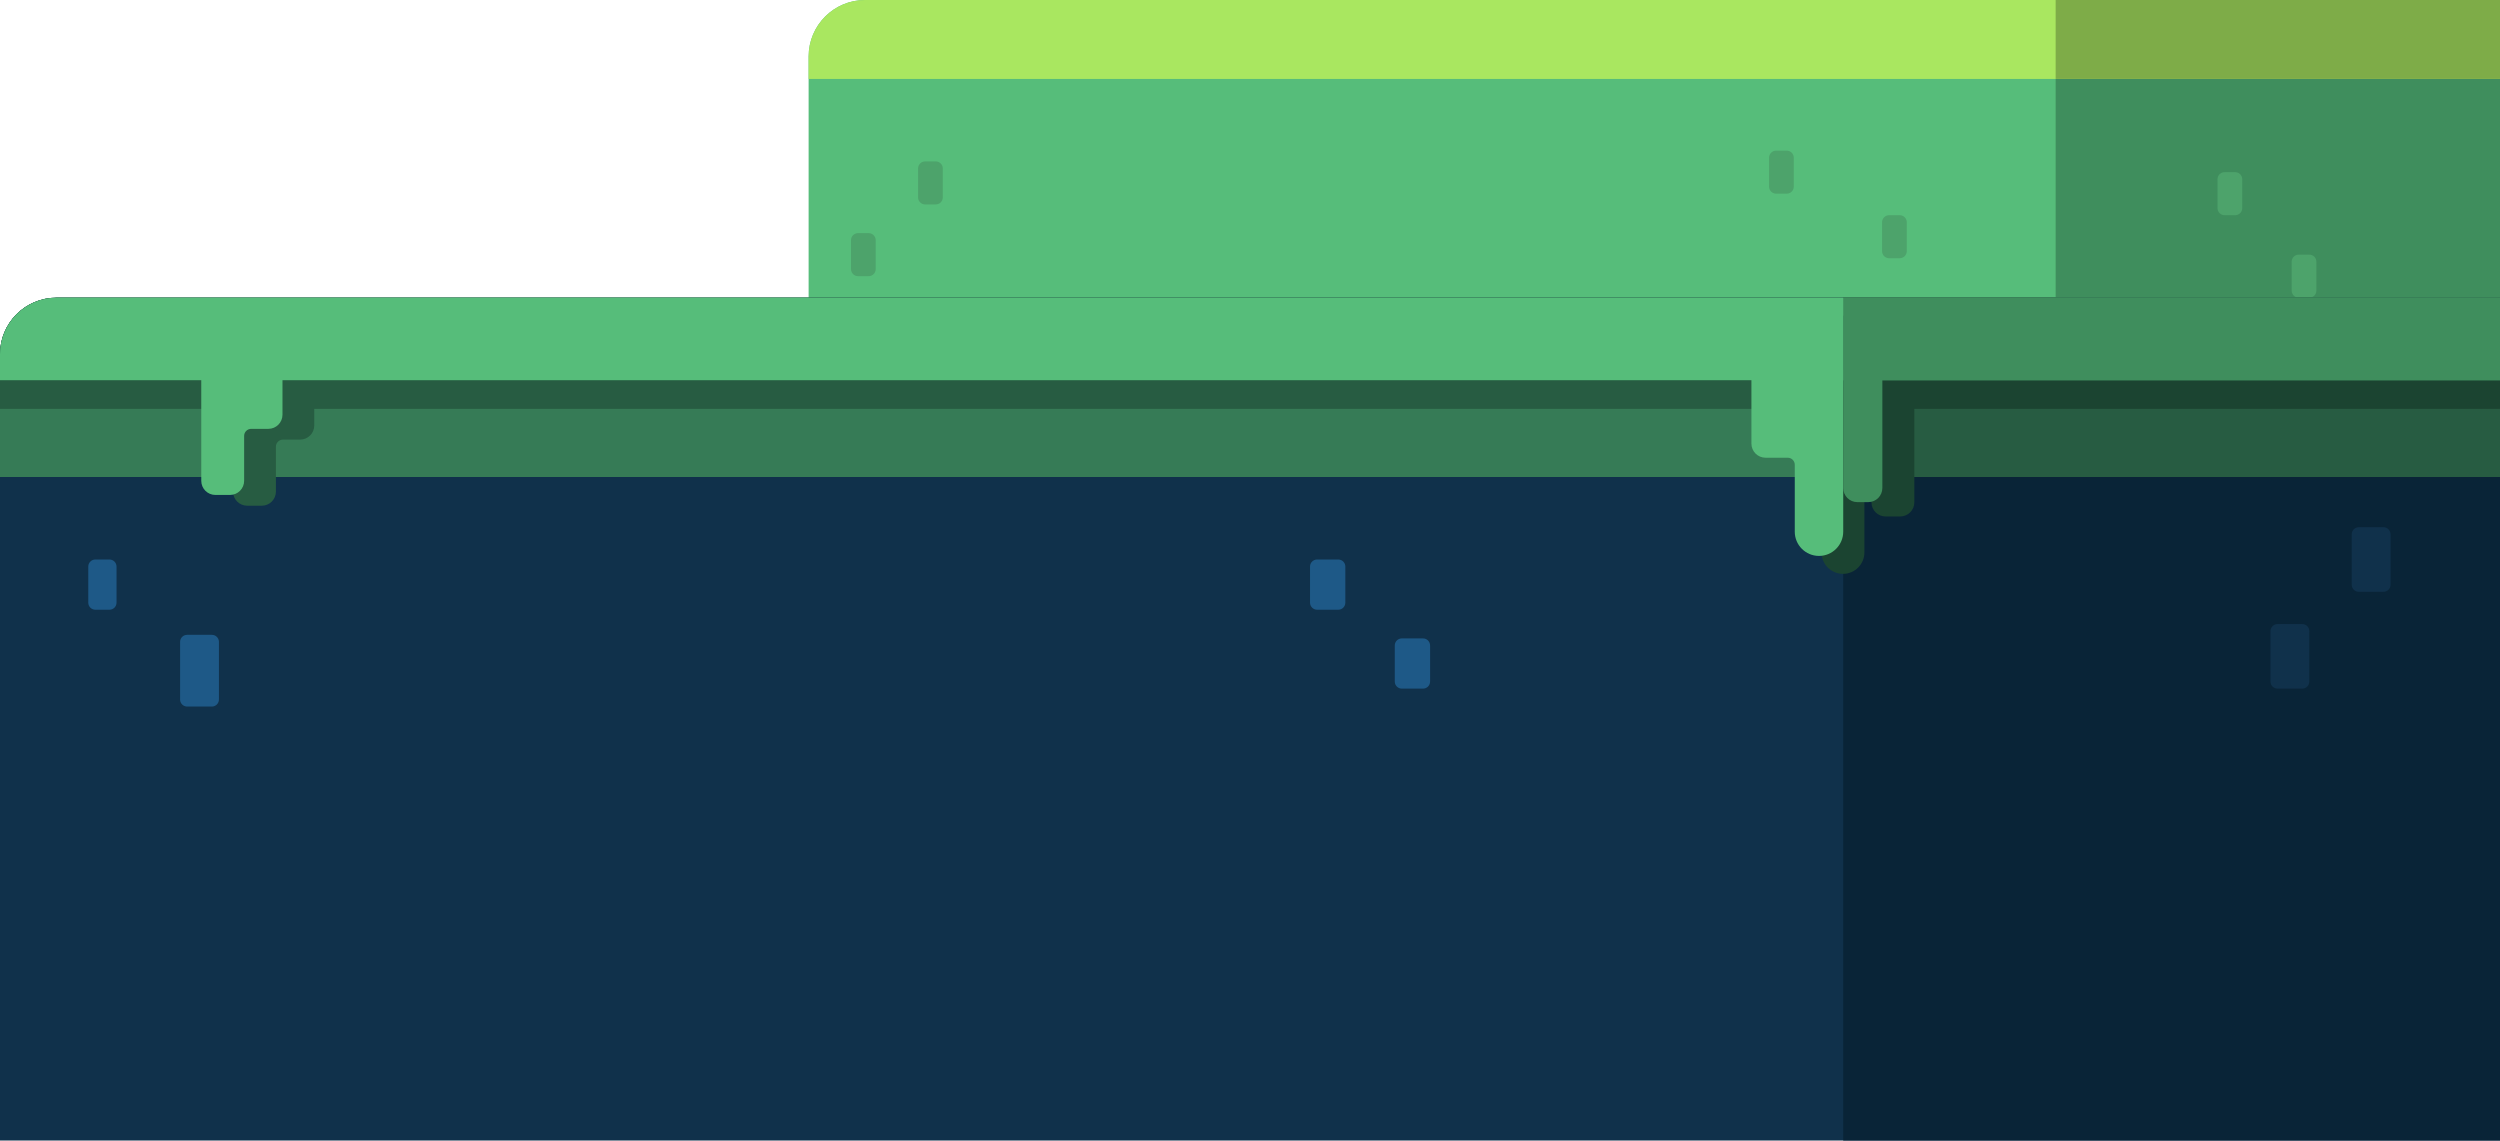
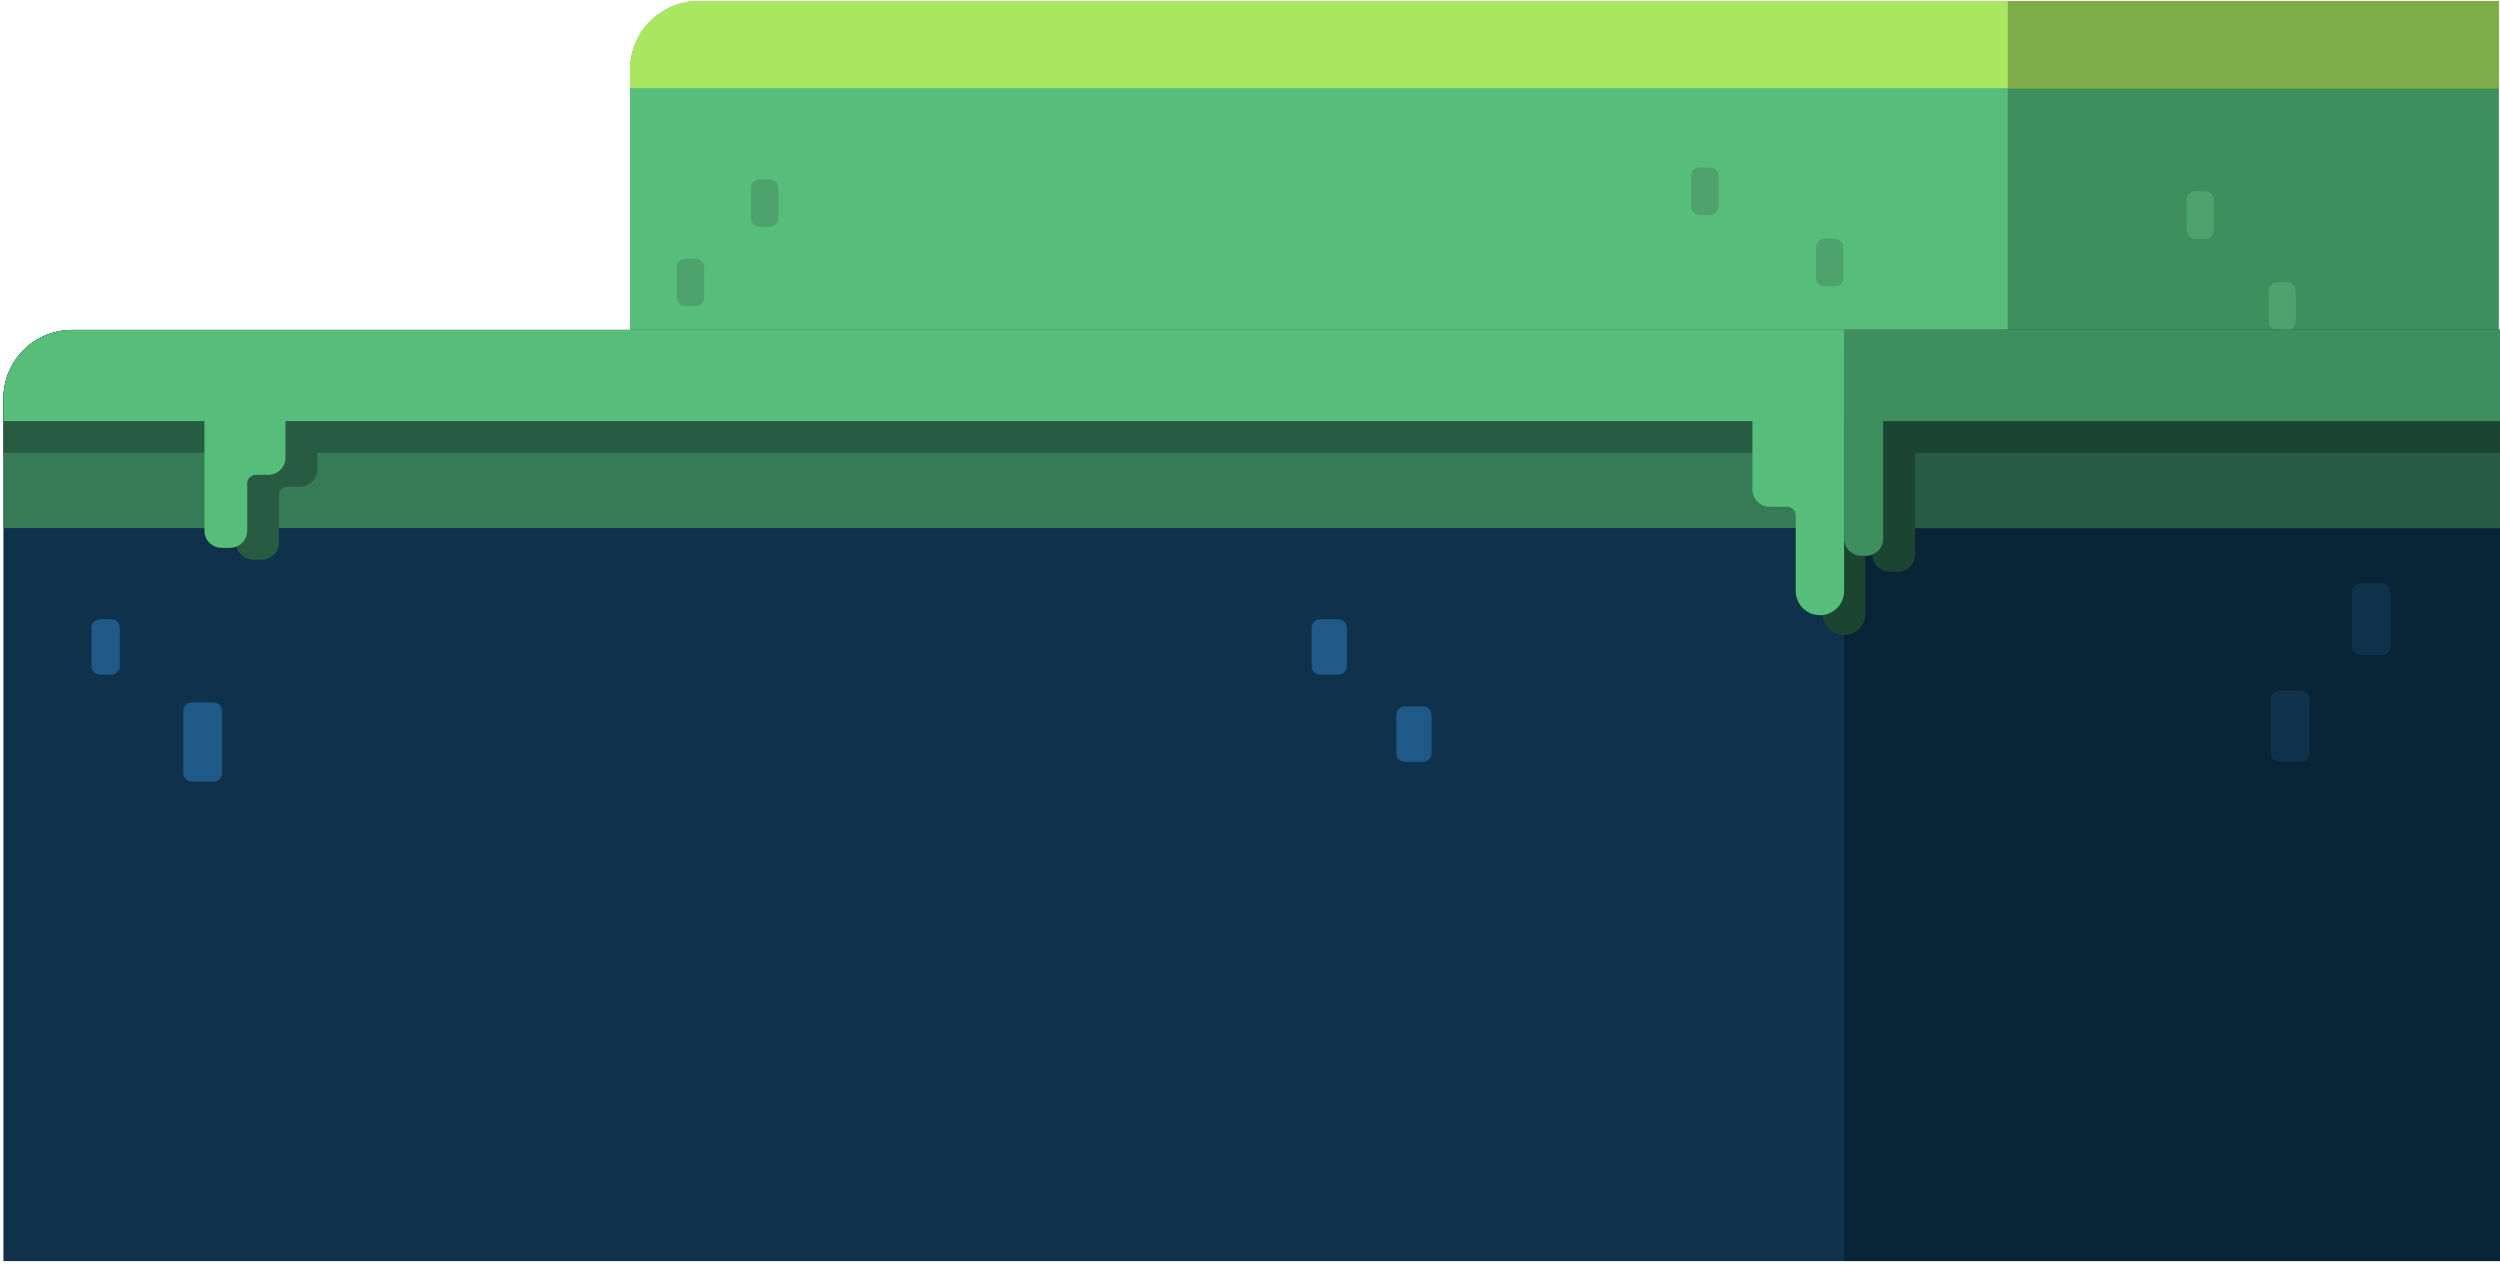
- <svg xmlns="http://www.w3.org/2000/svg" width="708" height="323" viewBox="0 0 708 323" fill="none">
-   <path d="M229 16C229 7.163 236.163 0 245 0H708V135.091H229V16Z" fill="#56BD7A" />
-   <path d="M582.161 0H708V135.091H582.161V0Z" fill="#3F8E5D" />
-   <rect x="628" y="48.755" width="7" height="12.189" rx="2" fill="#4DA36B" />
-   <rect x="649" y="72.116" width="7" height="12.189" rx="2" fill="#4DA36B" />
-   <rect width="7" height="12.189" rx="2" transform="matrix(-1 0 0 1 267 45.7075)" fill="#4DA36B" />
-   <rect width="7" height="12.189" rx="2" transform="matrix(-1 0 0 1 508 42.6604)" fill="#4DA36B" />
-   <rect width="7" height="12.189" rx="2" transform="matrix(-1 0 0 1 540 60.9434)" fill="#4DA36B" />
-   <rect width="7" height="12.189" rx="2" transform="matrix(-1 0 0 1 248 66.022)" fill="#4DA36B" />
-   <path d="M229 16C229 7.163 236.163 0 245 0H708V22.346H229V16Z" fill="#A9E760" />
-   <path d="M582.161 0H708V22.346H582.161V0Z" fill="#7EAC48" />
-   <path d="M0 100.305C0 91.469 7.163 84.305 16 84.305H708V323H0V100.305Z" fill="#10314B" />
-   <path d="M522 84.305H708V323H522V84.305Z" fill="#092437" />
-   <rect x="371" y="158.453" width="10" height="14.22" rx="2" fill="#1E5987" />
-   <rect x="395" y="180.799" width="10" height="14.22" rx="2" fill="#1E5987" />
-   <rect width="8" height="14.22" rx="2" transform="matrix(-1 0 0 1 33 158.453)" fill="#1E5987" />
-   <rect width="11" height="20.314" rx="2" transform="matrix(-1 0 0 1 62 179.783)" fill="#1E5987" />
-   <rect width="11" height="18.283" rx="2" transform="matrix(-1 0 0 1 677 149.311)" fill="#10314B" />
-   <rect width="11" height="18.283" rx="2" transform="matrix(-1 0 0 1 654 176.736)" fill="#10314B" />
-   <path d="M0 100.305C0 91.469 7.163 84.305 16 84.305H708V135.091H0V100.305Z" fill="#367B56" />
-   <path d="M522 84.305H708V135.091H522V84.305Z" fill="#275C42" />
-   <path d="M0 100.305C0 91.469 7.163 84.305 16 84.305H708V115.792H0V100.305Z" fill="#275C42" />
-   <path d="M522 84.305H708V115.792H522V84.305Z" fill="#1B4431" />
-   <path d="M528 156.446V109.698H505L513.562 113.721C514.965 114.38 515.861 115.791 515.861 117.341V134.704V156.446C515.861 159.798 518.578 162.516 521.931 162.516C525.283 162.516 528 159.798 528 156.446Z" fill="#1B4431" />
-   <path d="M530 142.264V93.447H553V102.651C553 104.86 551.209 106.651 549 106.651H544.139C543.034 106.651 542.139 107.546 542.139 108.651V142.264C542.139 144.473 540.348 146.264 538.139 146.264H534C531.791 146.264 530 144.473 530 142.264Z" fill="#1B4431" />
-   <path d="M66 139.217V107.667H89V120.497C89 122.706 87.209 124.497 85 124.497H80.139C79.034 124.497 78.139 125.393 78.139 126.497V139.217C78.139 141.426 76.348 143.217 74.139 143.217H70C67.791 143.217 66 141.426 66 139.217Z" fill="#275C42" />
-   <path d="M0 100.305C0 91.469 7.163 84.305 16 84.305H708V107.667H0V100.305Z" fill="#56BD7A" />
-   <path d="M522 84.305H708V107.667H522V84.305Z" fill="#3F8E5D" />
-   <path d="M522 150.576V104.62H496V125.625C496 127.834 497.791 129.625 500 129.625H506.278C507.382 129.625 508.278 130.52 508.278 131.625V150.576C508.278 154.365 511.35 157.437 515.139 157.437C518.928 157.437 522 154.365 522 150.576Z" fill="#56BD7A" />
-   <path d="M522 138.201V89.384H543V98.588C543 100.797 541.209 102.588 539 102.588H535.083C533.979 102.588 533.083 103.484 533.083 104.588V138.201C533.083 140.41 531.292 142.201 529.083 142.201H526C523.791 142.201 522 140.41 522 138.201Z" fill="#3F8E5D" />
-   <path d="M57 136.17V104.62H80V117.45C80 119.659 78.209 121.45 76 121.45H71.139C70.034 121.45 69.139 122.346 69.139 123.45V136.17C69.139 138.379 67.348 140.17 65.139 140.17H61C58.791 140.17 57 138.379 57 136.17Z" fill="#56BD7A" />
+ <svg xmlns="http://www.w3.org/2000/svg" width="478" height="242" viewBox="0 0 478 242" fill="none">
+   <path d="M120.464 13.339C120.464 6.081 126.347 0.198 133.605 0.198H477.744V100.961H120.464V13.339Z" fill="#56BD7A" />
+   <path d="M383.883 0.198H477.745V100.961H383.883V0.198Z" fill="#3F8E5D" />
+   <rect x="418.073" y="36.563" width="5.221" height="9.091" rx="1.643" fill="#4DA36B" />
+   <rect x="433.737" y="53.989" width="5.221" height="9.091" rx="1.643" fill="#4DA36B" />
+   <rect width="5.221" height="9.091" rx="1.643" transform="matrix(-1 0 0 1 148.808 34.2908)" fill="#4DA36B" />
+   <rect width="5.221" height="9.091" rx="1.643" transform="matrix(-1 0 0 1 328.566 32.0176)" fill="#4DA36B" />
+   <rect width="5.221" height="9.091" rx="1.643" transform="matrix(-1 0 0 1 352.436 45.655)" fill="#4DA36B" />
+   <rect width="5.221" height="9.091" rx="1.643" transform="matrix(-1 0 0 1 134.636 49.4431)" fill="#4DA36B" />
+   <path d="M120.464 13.339C120.464 6.081 126.347 0.198 133.605 0.198H477.744V16.866H120.464V13.339Z" fill="#A9E760" />
+   <path d="M383.883 0.198H477.745V16.866H383.883V0.198Z" fill="#7EAC48" />
+   <path d="M0.655 76.221C0.655 68.963 6.539 63.08 13.796 63.08H478V241.119H0.655V76.221Z" fill="#10314B" />
+   <path d="M352.596 63.08H478V241.119H352.596V63.08Z" fill="#092437" />
+   <rect x="250.789" y="118.386" width="6.742" height="10.607" rx="1.643" fill="#1E5987" />
+   <rect x="266.971" y="135.053" width="6.742" height="10.607" rx="1.643" fill="#1E5987" />
+   <rect width="5.394" height="10.607" rx="1.643" transform="matrix(-1 0 0 1 22.9043 118.386)" fill="#1E5987" />
+   <rect width="7.416" height="15.152" rx="1.643" transform="matrix(-1 0 0 1 42.457 134.296)" fill="#1E5987" />
+   <rect width="7.416" height="13.637" rx="1.643" transform="matrix(-1 0 0 1 457.1 111.567)" fill="#10314B" />
+   <rect width="7.416" height="13.637" rx="1.643" transform="matrix(-1 0 0 1 441.592 132.023)" fill="#10314B" />
+   <path d="M0.655 76.221C0.655 68.963 6.539 63.08 13.796 63.08H478V100.96H0.655V76.221Z" fill="#367B56" />
+   <path d="M352.596 63.08H478V100.96H352.596V63.08Z" fill="#275C42" />
+   <path d="M0.655 76.221C0.655 68.963 6.539 63.08 13.796 63.08H478V86.566H0.655V76.221Z" fill="#275C42" />
+   <path d="M352.596 63.08H478V86.566H352.596V63.08Z" fill="#1B4431" />
+   <path d="M356.641 117.324V82.02H341.134L346.686 84.907C347.774 85.472 348.456 86.596 348.456 87.822V100.672V117.324C348.456 119.584 350.288 121.417 352.549 121.417C354.809 121.417 356.641 119.584 356.641 117.324Z" fill="#1B4431" />
+   <path d="M357.989 106.009V69.898H373.496V76.462C373.496 78.277 372.025 79.747 370.211 79.747H367.816C366.909 79.747 366.173 80.483 366.173 81.39V106.009C366.173 107.824 364.703 109.294 362.888 109.294H361.275C359.46 109.294 357.989 107.824 357.989 106.009Z" fill="#1B4431" />
+   <path d="M45.153 103.736V80.505H60.66V89.774C60.66 91.588 59.189 93.059 57.375 93.059H54.98C54.073 93.059 53.337 93.794 53.337 94.701V103.736C53.337 105.551 51.867 107.022 50.052 107.022H48.439C46.624 107.022 45.153 105.551 45.153 103.736Z" fill="#275C42" />
+   <path d="M0.655 76.221C0.655 68.963 6.539 63.08 13.796 63.08H478V80.505H0.655V76.221Z" fill="#56BD7A" />
+   <path d="M352.596 63.08H478V80.505H352.596V63.08Z" fill="#3F8E5D" />
+   <path d="M352.596 113.003V78.232H335.066V93.598C335.066 95.413 336.537 96.884 338.351 96.884H341.701C342.609 96.884 343.344 97.619 343.344 98.526V113.003C343.344 115.557 345.415 117.628 347.97 117.628C350.525 117.628 352.596 115.557 352.596 113.003Z" fill="#56BD7A" />
+   <path d="M352.596 102.979V66.868H366.754V73.432C366.754 75.246 365.283 76.717 363.469 76.717H361.711C360.804 76.717 360.068 77.453 360.068 78.36V102.979C360.068 104.793 358.597 106.264 356.783 106.264H355.881C354.067 106.264 352.596 104.793 352.596 102.979Z" fill="#3F8E5D" />
+   <path d="M39.086 101.464V78.232H54.593V87.501C54.593 89.315 53.122 90.786 51.308 90.786H48.913C48.006 90.786 47.27 91.522 47.27 92.429V101.464C47.27 103.278 45.799 104.749 43.985 104.749H42.371C40.557 104.749 39.086 103.278 39.086 101.464Z" fill="#56BD7A" />
</svg>
